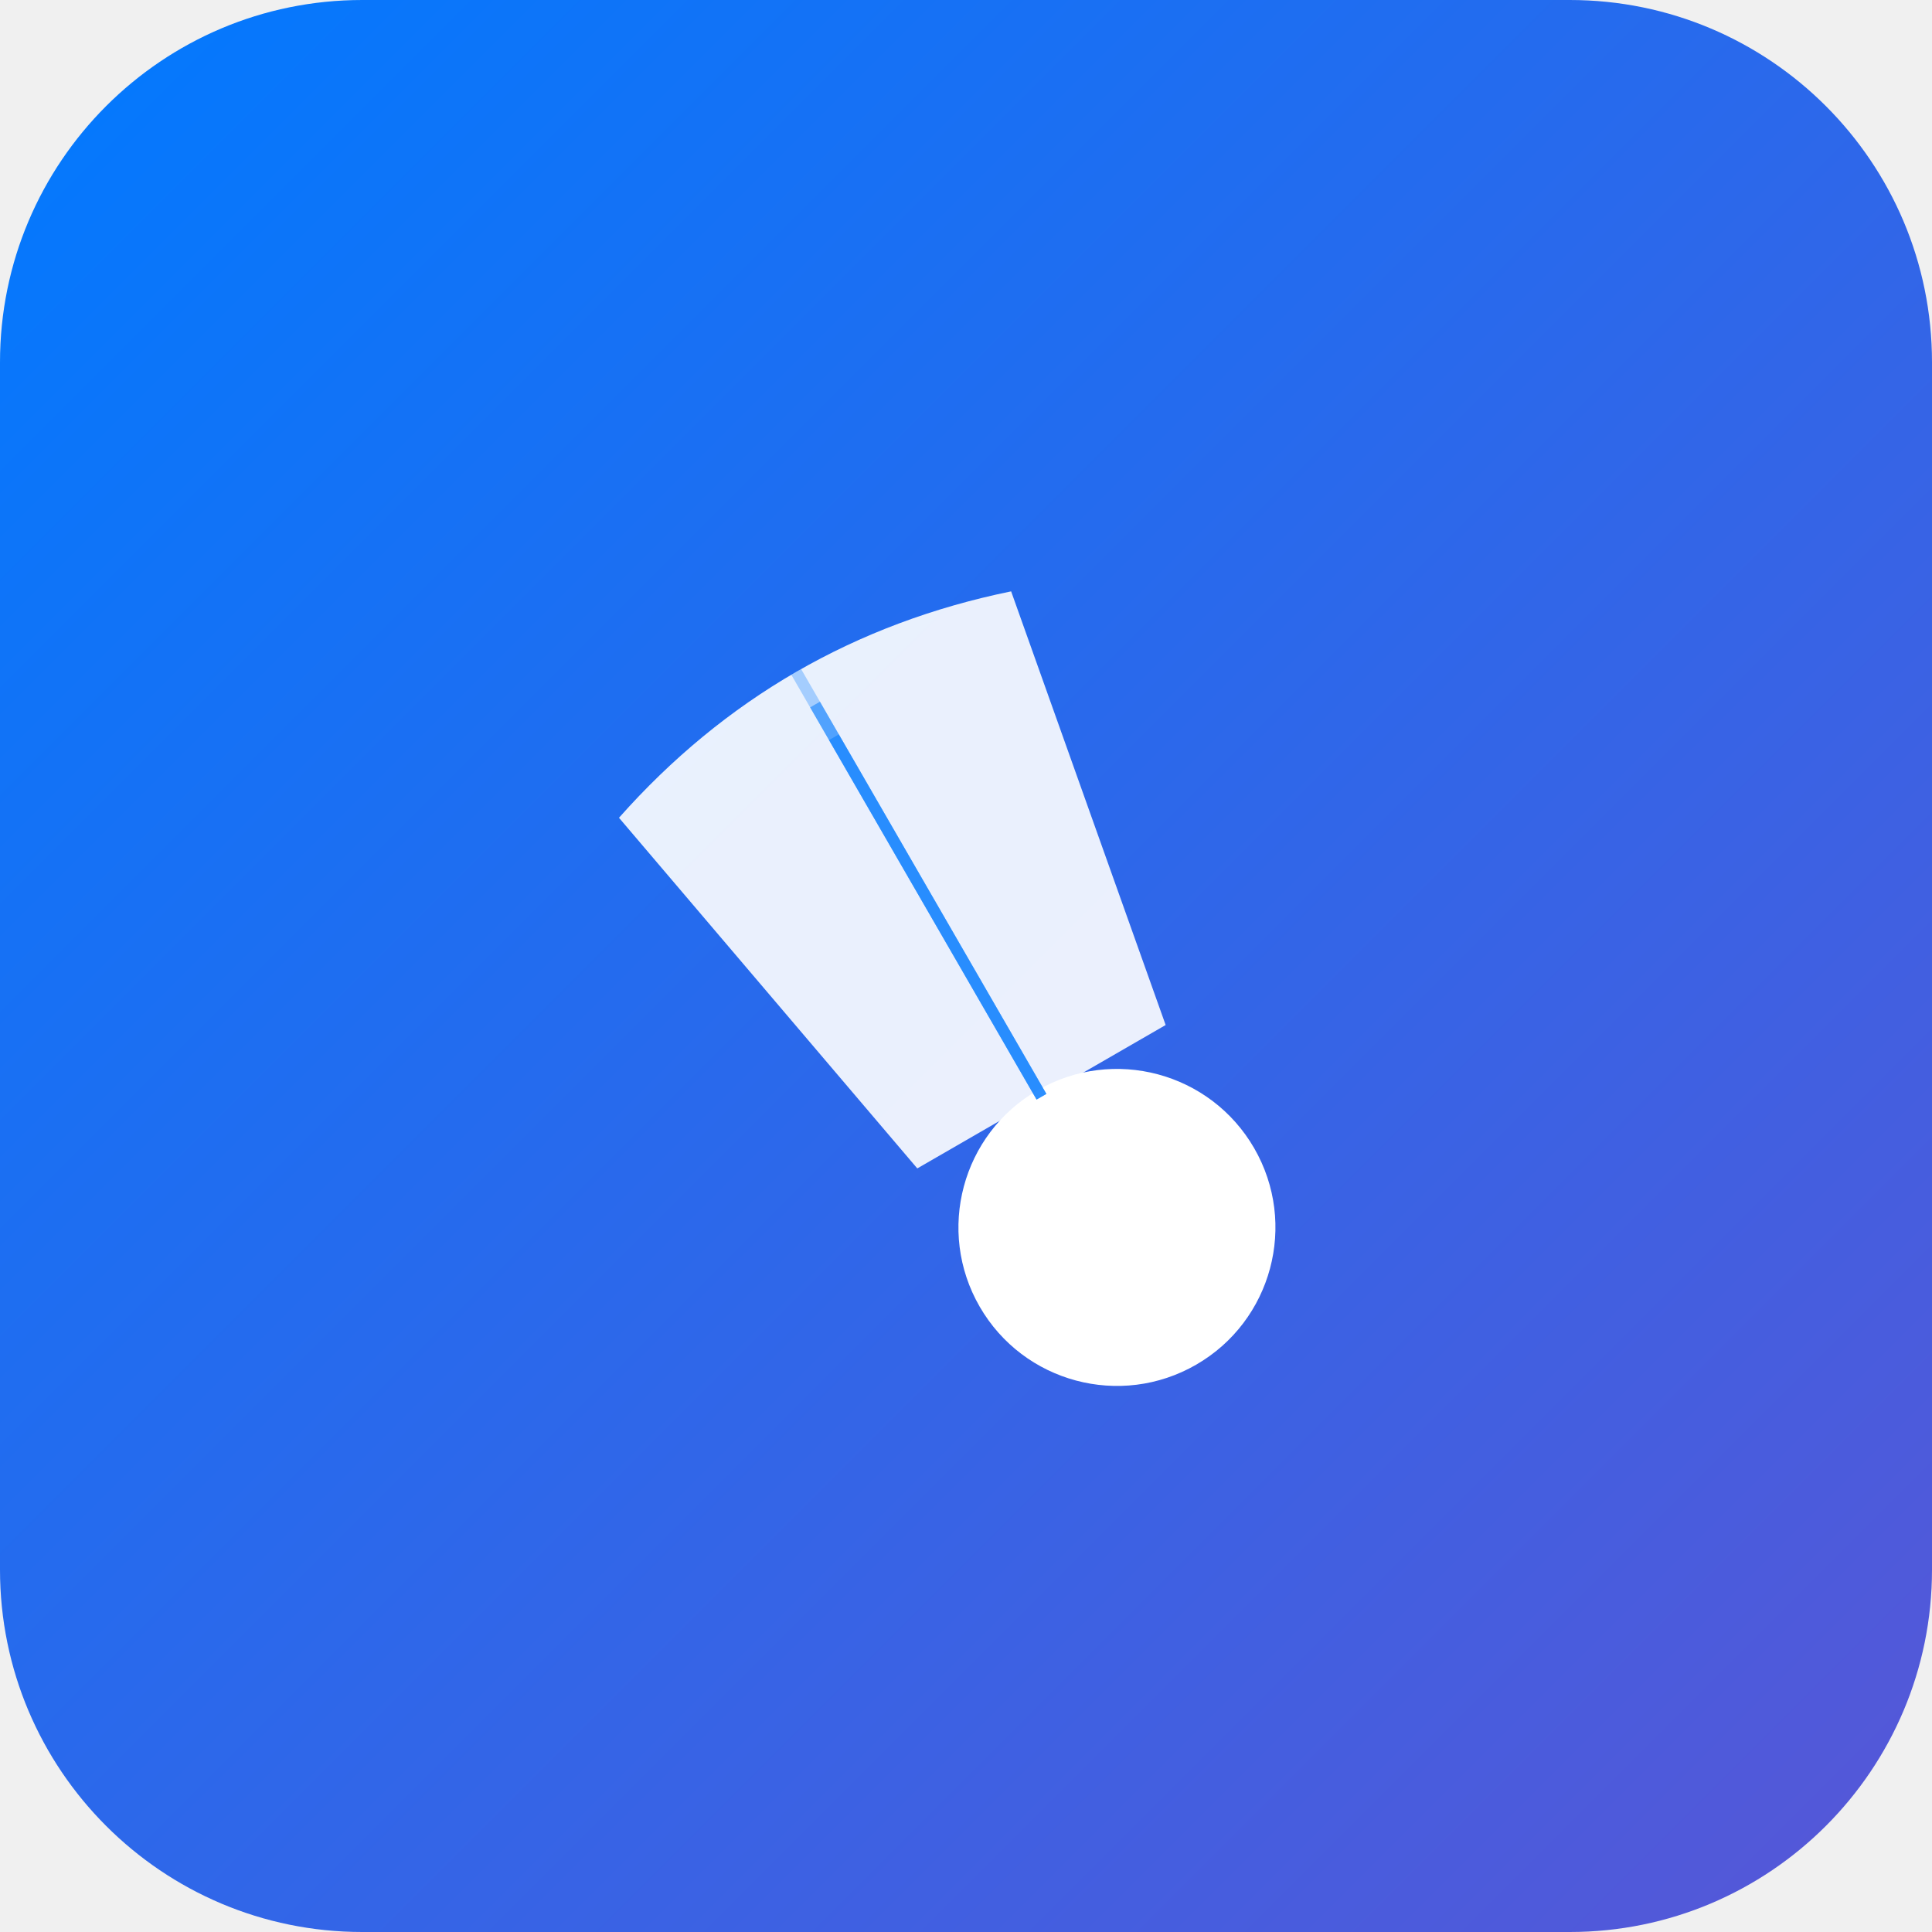
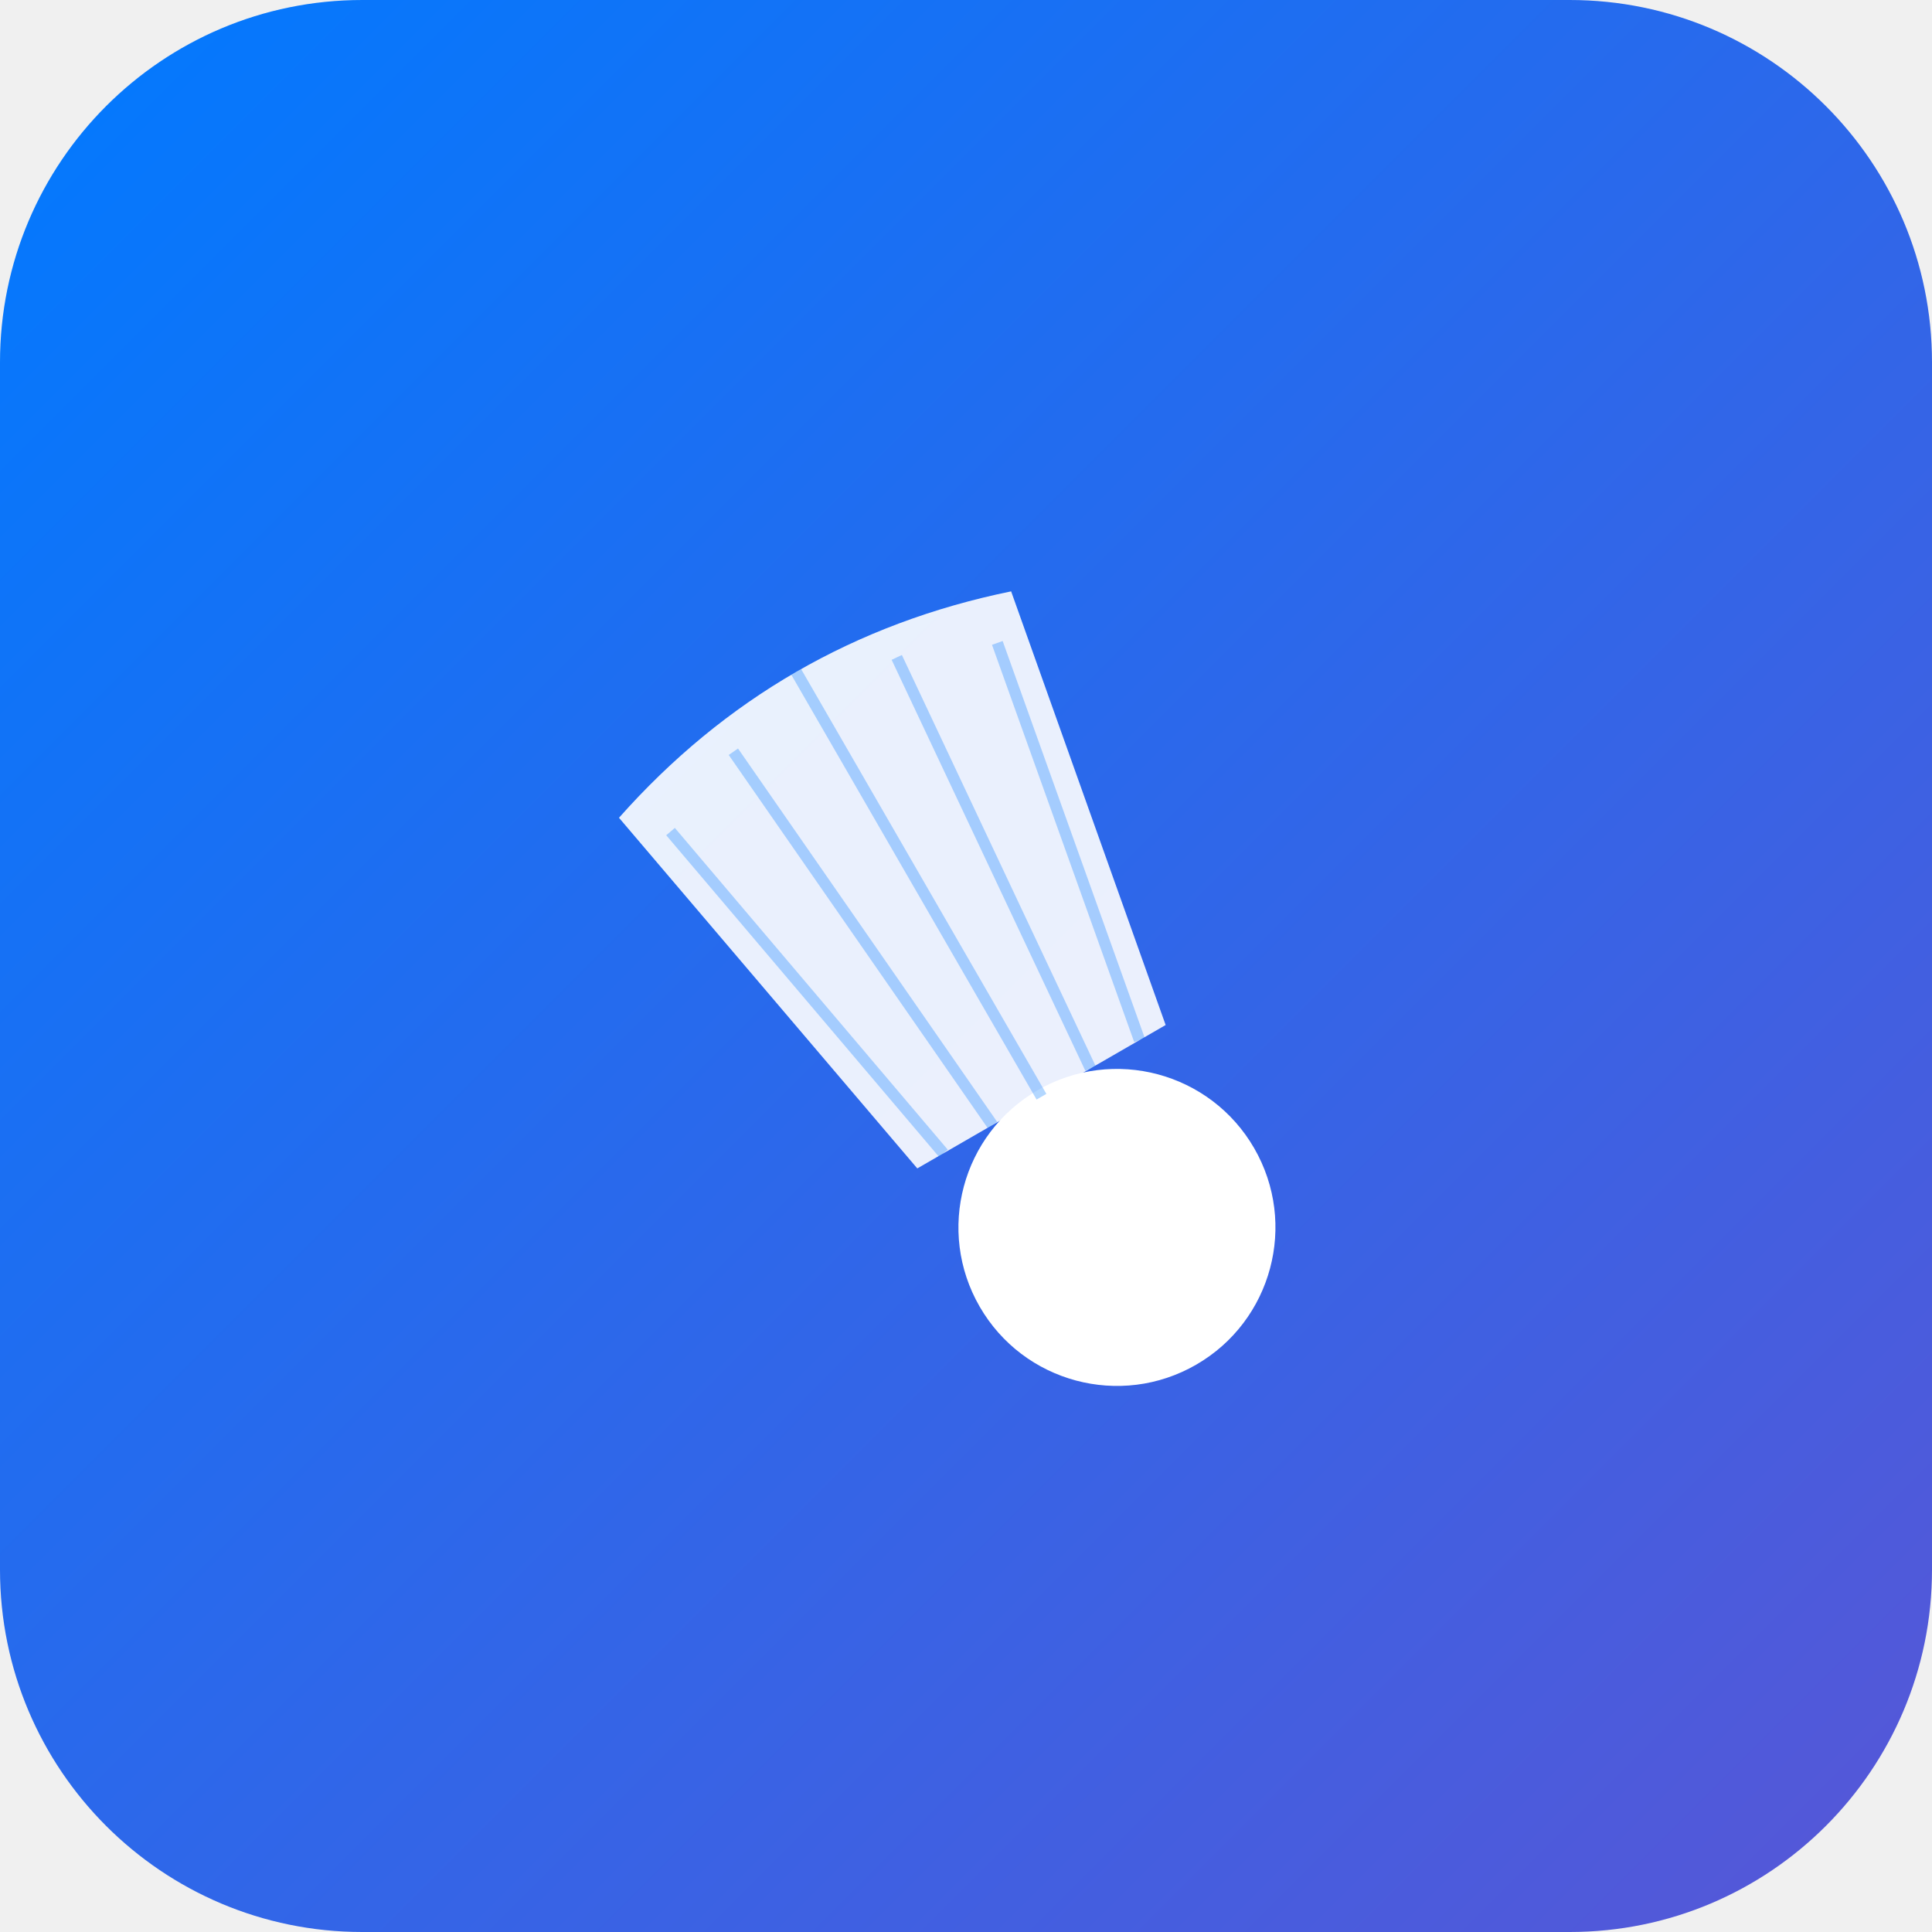
<svg xmlns="http://www.w3.org/2000/svg" viewBox="0 0 512 512">
  <defs>
    <linearGradient id="bg" x1="0%" y1="0%" x2="100%" y2="100%">
      <stop offset="0%" style="stop-color:#007AFF" />
      <stop offset="100%" style="stop-color:#5856D6" />
    </linearGradient>
  </defs>
  <rect width="512" height="512" rx="96" fill="url(#bg)" />
  <g transform="translate(256,256) rotate(-30)">
    <ellipse cx="0" cy="80" rx="42" ry="42" fill="#fff" />
    <path d="M-38,40 L-60,-80 Q0,-100 60,-80 L38,40 Z" fill="#fff" opacity="0.9" />
-     <line x1="-30,40" y1="40" x2="-50,-70" y2="-70" stroke="rgba(0,122,255,0.3)" stroke-width="3" />
-     <line x1="-15,40" y1="40" x2="-25,-80" y2="-80" stroke="rgba(0,122,255,0.3)" stroke-width="3" />
-     <line x1="0,40" y1="40" x2="0,-90" y2="-90" stroke="rgba(0,122,255,0.3)" stroke-width="3" />
-     <line x1="15,40" y1="40" x2="25,-80" y2="-80" stroke="rgba(0,122,255,0.3)" stroke-width="3" />
-     <line x1="30,40" y1="40" x2="50,-70" y2="-70" stroke="rgba(0,122,255,0.3)" stroke-width="3" />
+     <line x1="-30" y1="40" x2="-50" y2="-70" stroke="rgba(0,122,255,0.3)" stroke-width="3" />
+     <line x1="-15" y1="40" x2="-25" y2="-80" stroke="rgba(0,122,255,0.3)" stroke-width="3" />
+     <line x1="0" y1="40" x2="0" y2="-90" stroke="rgba(0,122,255,0.3)" stroke-width="3" />
+     <line x1="15" y1="40" x2="25" y2="-80" stroke="rgba(0,122,255,0.3)" stroke-width="3" />
+     <line x1="30" y1="40" x2="50" y2="-70" stroke="rgba(0,122,255,0.3)" stroke-width="3" />
  </g>
</svg>
